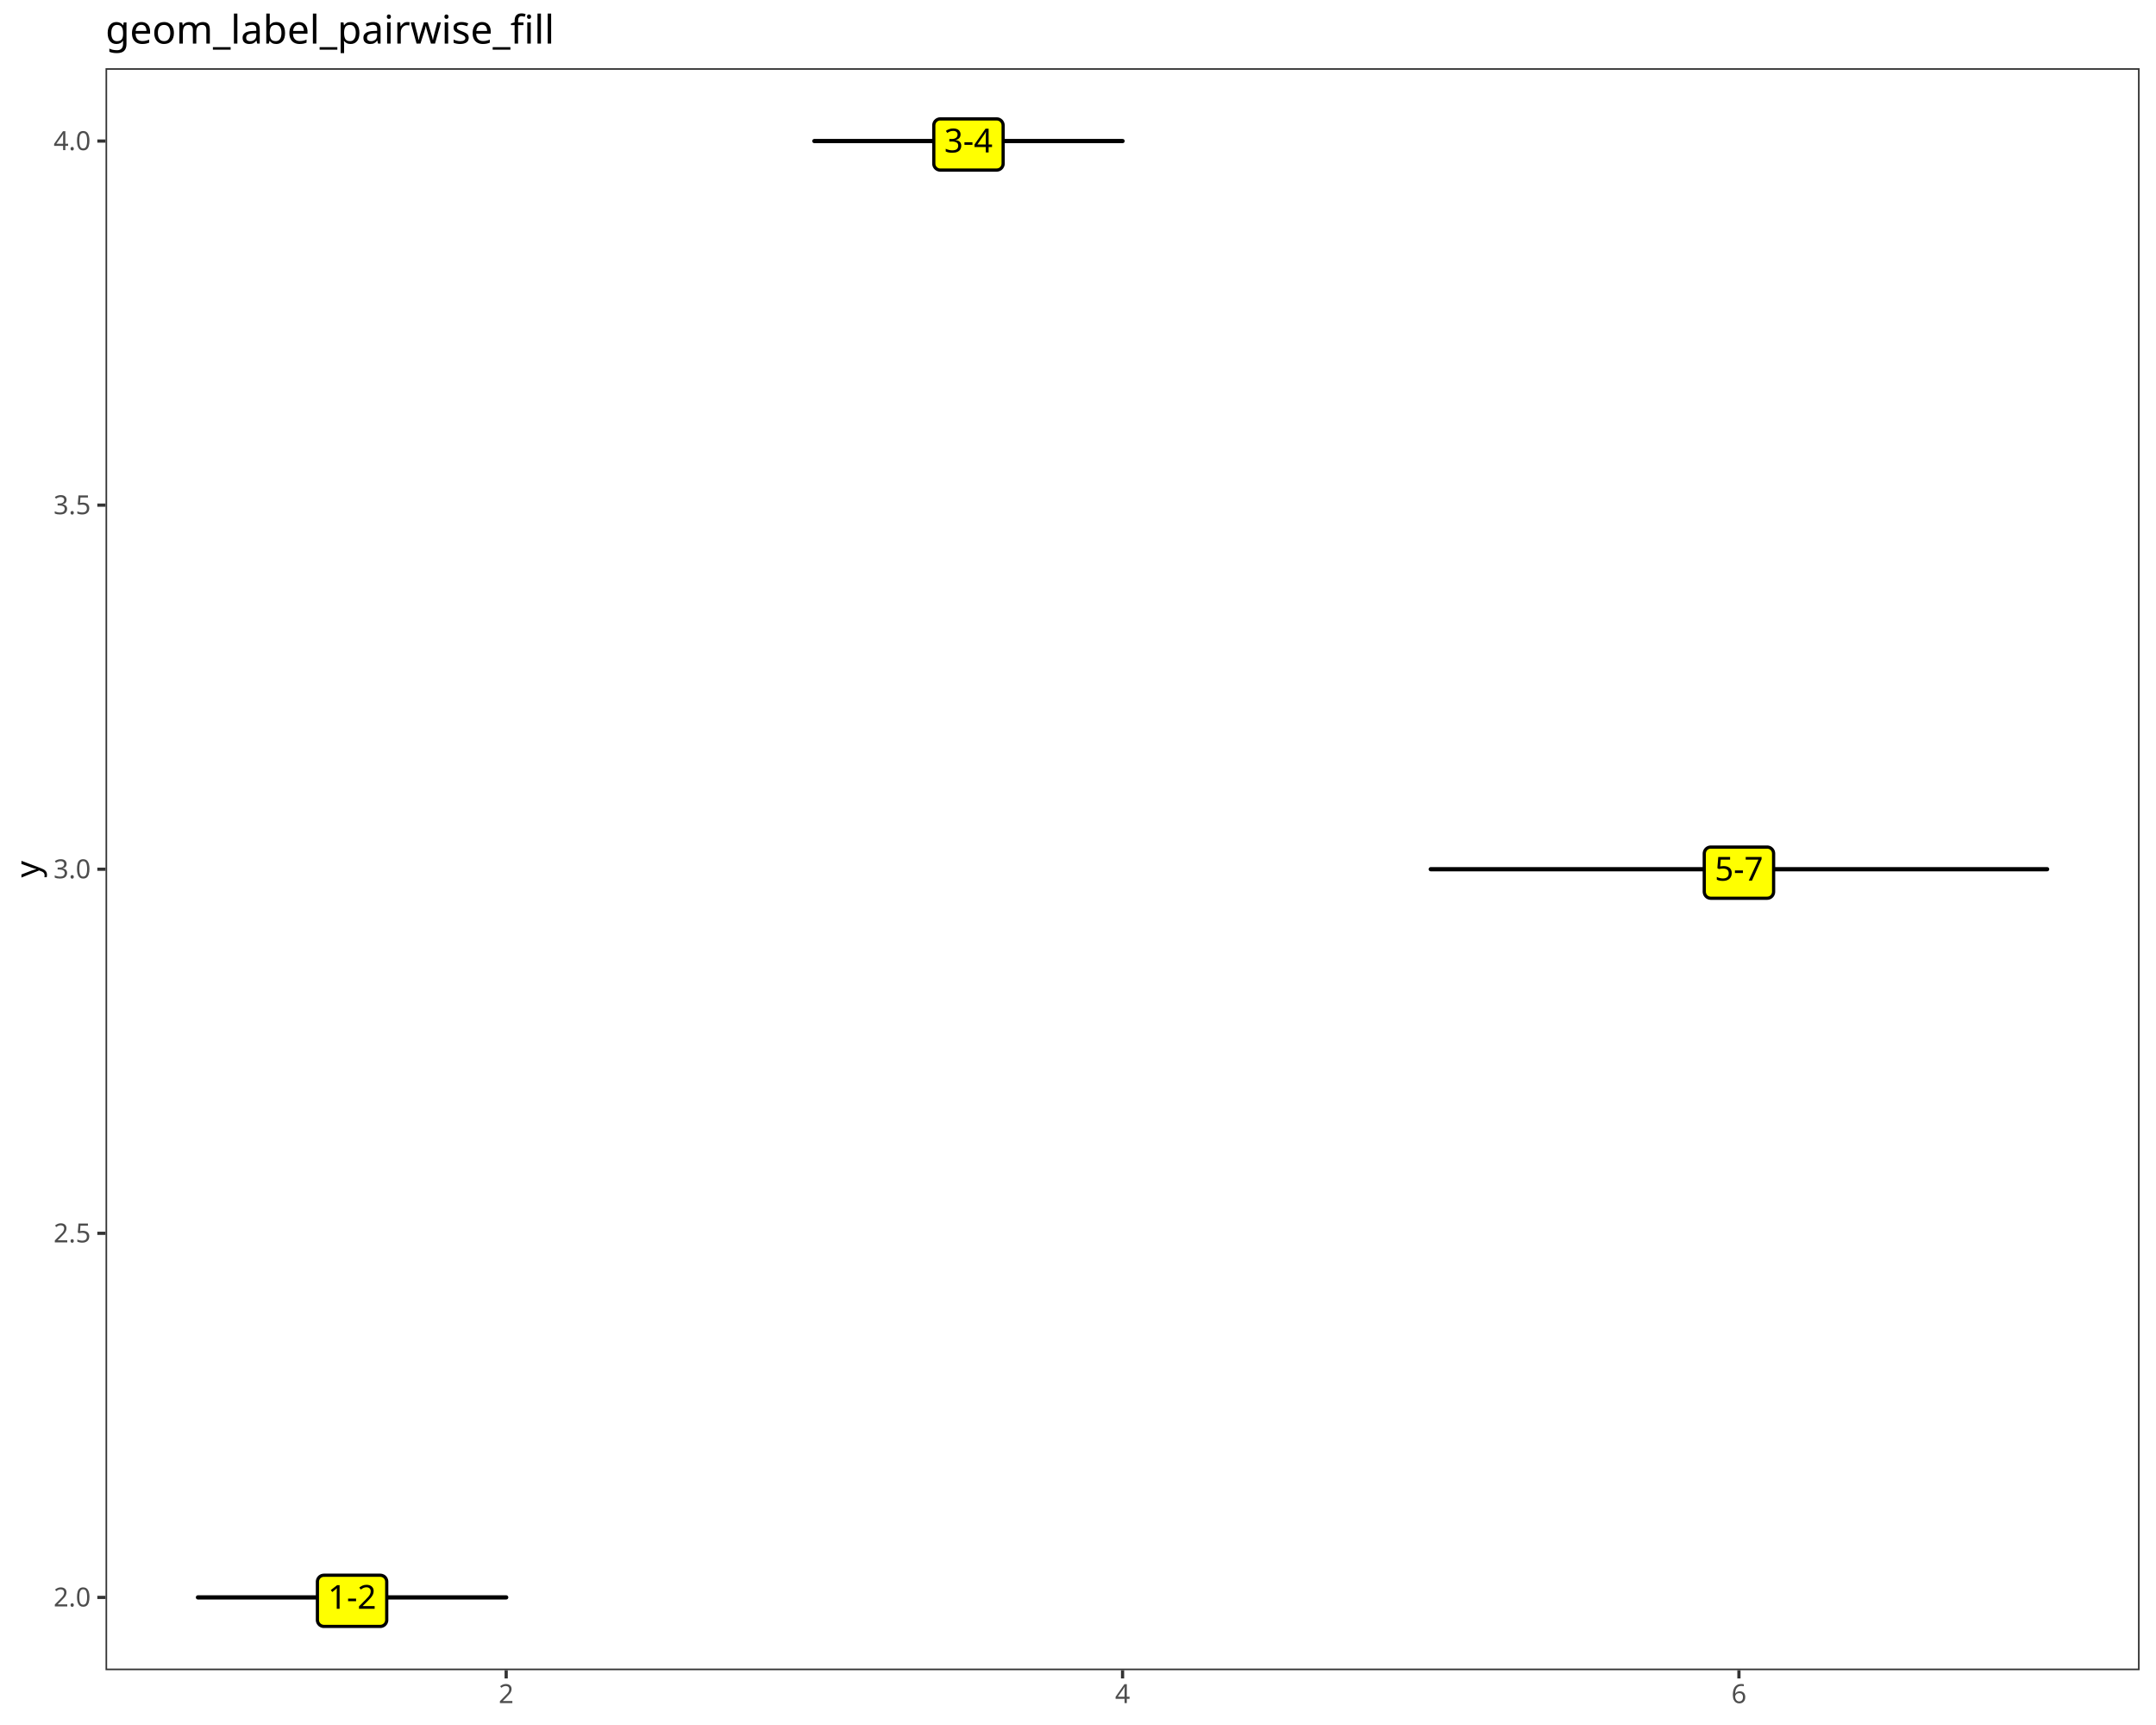
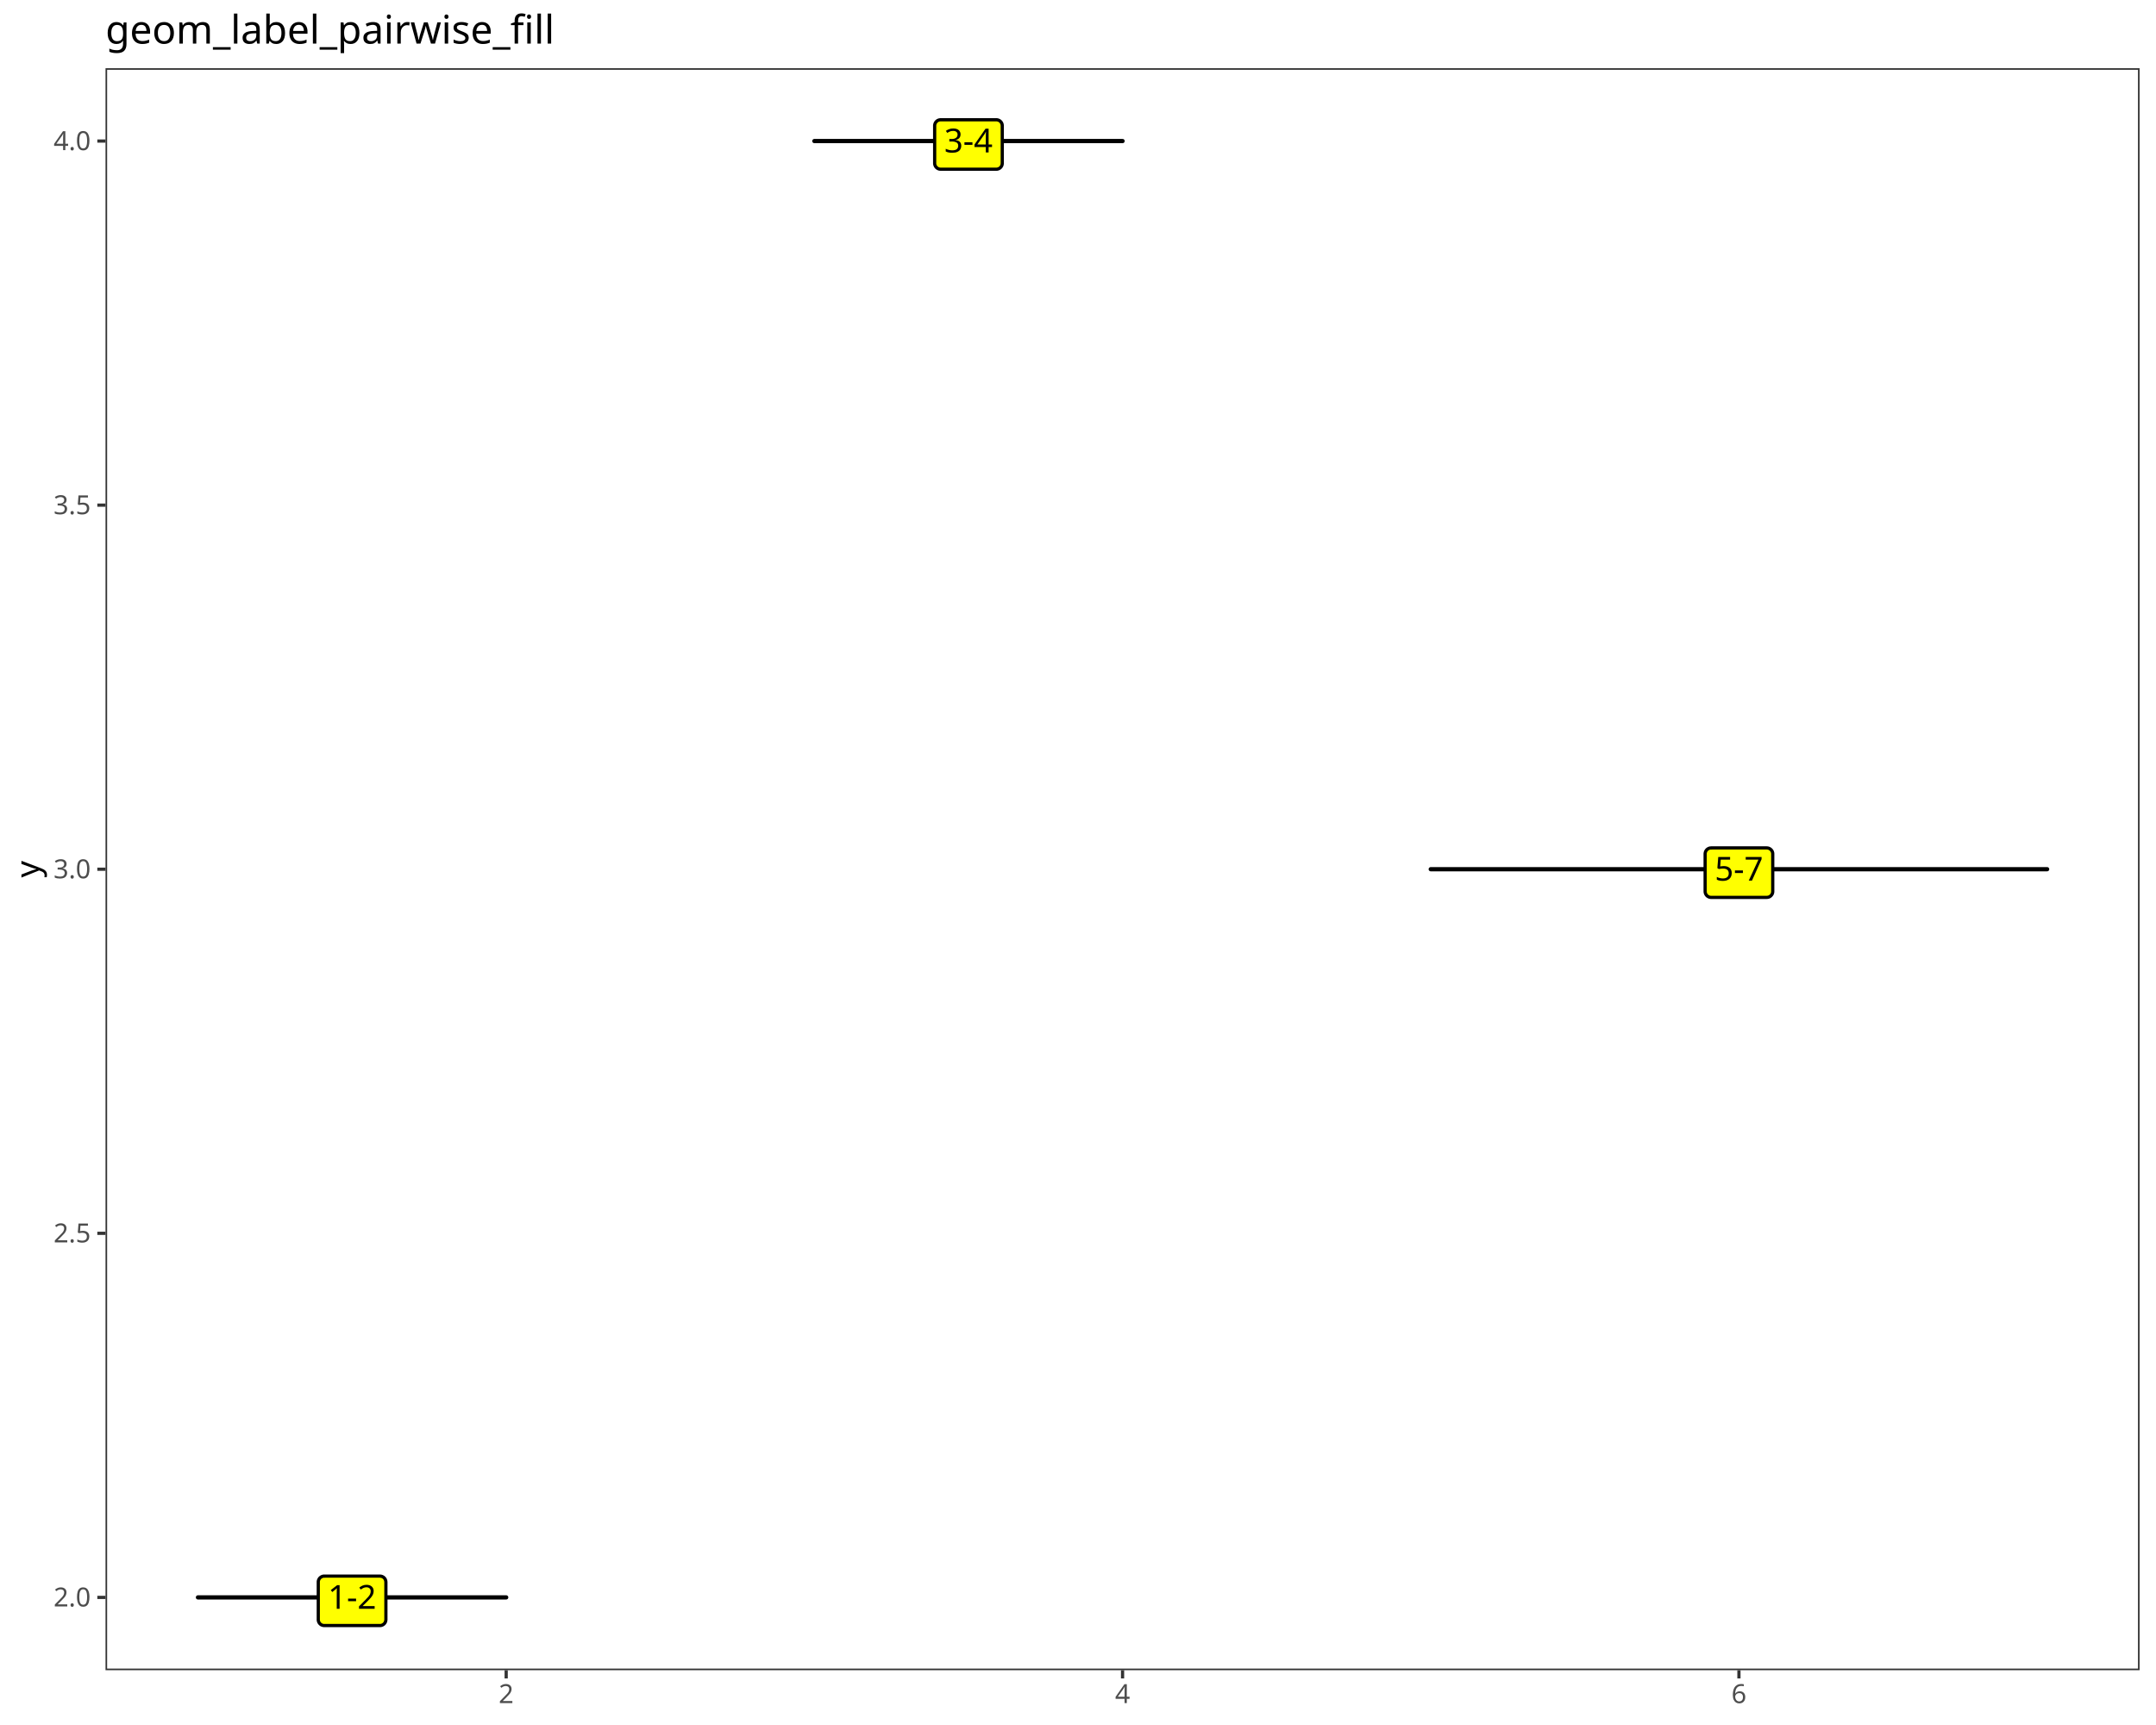
<svg xmlns="http://www.w3.org/2000/svg" class="svglite" data-engine-version="2.0" width="720.00pt" height="576.00pt" viewBox="0 0 720.00 576.00">
  <defs>
    <style type="text/css">
    .svglite line, .svglite polyline, .svglite polygon, .svglite path, .svglite rect, .svglite circle {
      fill: none;
      stroke: #000000;
      stroke-linecap: round;
      stroke-linejoin: round;
      stroke-miterlimit: 10.00;
    }
  </style>
  </defs>
  <rect width="100%" height="100%" style="stroke: none; fill: #FFFFFF;" />
  <defs>
    <clipPath id="cpMC4wMHw3MjAuMDB8MC4wMHw1NzYuMDA=">
      <rect x="0.00" y="0.00" width="720.00" height="576.00" />
    </clipPath>
  </defs>
  <g clip-path="url(#cpMC4wMHw3MjAuMDB8MC4wMHw1NzYuMDA=)">
    <rect x="0.00" y="0.00" width="720.00" height="576.00" style="stroke-width: 1.07; stroke: #FFFFFF; fill: #FFFFFF;" />
  </g>
  <defs>
    <clipPath id="cpMzUuMjR8NzE0LjUyfDIyLjc4fDU1Ny43MQ==">
      <rect x="35.24" y="22.78" width="679.28" height="534.92" />
    </clipPath>
  </defs>
  <g clip-path="url(#cpMzUuMjR8NzE0LjUyfDIyLjc4fDU1Ny43MQ==)">
    <rect x="35.24" y="22.78" width="679.28" height="534.92" style="stroke-width: 1.07; stroke: none; fill: #FFFFFF;" />
    <line x1="66.11" y1="533.39" x2="169.04" y2="533.39" style="stroke-width: 1.42;" />
-     <polygon points="108.16,543.08 126.99,543.08 126.91,543.08 127.25,543.07 127.59,543.00 127.92,542.87 128.22,542.70 128.49,542.48 128.72,542.22 128.91,541.93 129.04,541.61 129.13,541.27 129.15,540.92 129.15,540.92 129.15,528.15 129.15,528.15 129.13,527.81 129.04,527.47 128.91,527.15 128.72,526.85 128.49,526.59 128.22,526.37 127.92,526.20 127.59,526.08 127.25,526.01 126.99,525.99 108.16,525.99 108.42,526.01 108.07,525.99 107.73,526.04 107.39,526.13 107.08,526.28 106.79,526.48 106.54,526.72 106.33,527.00 106.17,527.31 106.06,527.64 106.00,527.98 106.00,528.15 106.00,540.92 106.00,540.75 106.00,541.10 106.06,541.44 106.17,541.77 106.33,542.08 106.54,542.35 106.79,542.60 107.08,542.79 107.39,542.94 107.73,543.04 108.07,543.08 " style="stroke-width: 1.07; fill: #FFFF00;" />
+     <polygon points="108.27,542.79 126.88,542.79 126.80,542.79 127.12,542.78 127.43,542.72 127.73,542.60 128.01,542.44 128.26,542.24 128.47,542.00 128.64,541.73 128.76,541.44 128.84,541.13 128.87,540.81 128.87,540.81 128.87,528.27 128.87,528.27 128.84,527.95 128.76,527.64 128.64,527.34 128.47,527.07 128.26,526.83 128.01,526.63 127.73,526.47 127.43,526.36 127.12,526.30 126.88,526.28 108.27,526.28 108.51,526.30 108.19,526.28 107.87,526.32 107.57,526.41 107.28,526.55 107.02,526.73 106.78,526.95 106.59,527.21 106.44,527.49 106.34,527.79 106.29,528.11 106.29,528.27 106.29,540.81 106.29,540.65 106.29,540.97 106.34,541.28 106.44,541.59 106.59,541.87 106.78,542.12 107.02,542.35 107.28,542.53 107.57,542.66 107.87,542.75 108.19,542.79 " style="stroke-width: 1.07; fill: #FFFF00;" />
    <text x="117.58" y="537.19" text-anchor="middle" style="font-size: 11.04px; font-family: sans;" textLength="15.96px" lengthAdjust="spacingAndGlyphs">1-2</text>
    <line x1="271.96" y1="47.10" x2="374.88" y2="47.10" style="stroke-width: 1.42;" />
-     <polygon points="314.00,56.79 332.84,56.79 332.75,56.79 333.10,56.77 333.44,56.70 333.76,56.58 334.06,56.41 334.33,56.19 334.56,55.93 334.75,55.63 334.89,55.31 334.97,54.98 335.00,54.63 335.00,54.63 335.00,41.86 335.00,41.86 334.97,41.51 334.89,41.18 334.75,40.86 334.56,40.56 334.33,40.30 334.06,40.08 333.76,39.91 333.44,39.78 333.10,39.72 332.84,39.70 314.00,39.70 314.26,39.72 313.91,39.70 313.57,39.74 313.23,39.84 312.92,39.99 312.63,40.19 312.38,40.43 312.17,40.70 312.01,41.01 311.90,41.34 311.85,41.69 311.84,41.86 311.84,54.63 311.85,54.45 311.85,54.80 311.90,55.15 312.01,55.48 312.17,55.78 312.38,56.06 312.63,56.30 312.92,56.50 313.23,56.65 313.57,56.75 313.91,56.79 " style="stroke-width: 1.07; fill: #FFFF00;" />
+     <polygon points="314.12,56.50 332.72,56.50 332.64,56.50 332.96,56.49 333.27,56.42 333.57,56.31 333.85,56.15 334.10,55.95 334.31,55.71 334.48,55.44 334.61,55.14 334.68,54.83 334.71,54.51 334.71,54.51 334.71,41.97 334.71,41.97 334.68,41.66 334.61,41.35 334.48,41.05 334.31,40.78 334.10,40.54 333.85,40.34 333.57,40.18 333.27,40.07 332.96,40.00 332.72,39.99 314.12,39.99 314.36,40.00 314.04,39.99 313.72,40.03 313.41,40.12 313.12,40.25 312.86,40.44 312.63,40.66 312.44,40.91 312.29,41.20 312.19,41.50 312.13,41.81 312.13,41.97 312.13,54.51 312.13,54.35 312.13,54.67 312.19,54.99 312.29,55.29 312.44,55.58 312.63,55.83 312.86,56.05 313.12,56.23 313.41,56.37 313.72,56.46 314.04,56.50 " style="stroke-width: 1.07; fill: #FFFF00;" />
    <text x="323.42" y="50.90" text-anchor="middle" style="font-size: 11.04px; font-family: sans;" textLength="15.96px" lengthAdjust="spacingAndGlyphs">3-4</text>
    <line x1="477.80" y1="290.24" x2="683.64" y2="290.24" style="stroke-width: 1.42;" />
-     <polygon points="571.30,299.94 590.14,299.94 590.05,299.93 590.40,299.92 590.74,299.85 591.07,299.73 591.37,299.55 591.64,299.33 591.87,299.07 592.05,298.78 592.19,298.46 592.27,298.12 592.30,297.78 592.30,297.78 592.30,285.01 592.30,285.01 592.27,284.66 592.19,284.32 592.05,284.00 591.87,283.71 591.64,283.45 591.37,283.23 591.07,283.05 590.74,282.93 590.40,282.86 590.14,282.85 571.30,282.85 571.56,282.86 571.22,282.85 570.87,282.89 570.54,282.99 570.22,283.14 569.94,283.33 569.69,283.57 569.48,283.85 569.32,284.16 569.21,284.49 569.15,284.83 569.14,285.01 569.14,297.78 569.15,297.60 569.15,297.95 569.21,298.29 569.32,298.62 569.48,298.93 569.69,299.21 569.94,299.45 570.22,299.65 570.54,299.79 570.87,299.89 571.22,299.93 " style="stroke-width: 1.07; fill: #FFFF00;" />
+     <polygon points="571.42,299.65 590.03,299.65 589.95,299.65 590.27,299.63 590.58,299.57 590.88,299.46 591.15,299.30 591.40,299.09 591.61,298.85 591.79,298.58 591.91,298.29 591.99,297.98 592.01,297.66 592.01,297.66 592.01,285.12 592.01,285.12 591.99,284.80 591.91,284.49 591.79,284.20 591.61,283.93 591.40,283.69 591.15,283.49 590.88,283.33 590.58,283.21 590.27,283.15 590.03,283.13 571.42,283.13 571.66,283.15 571.34,283.14 571.02,283.17 570.71,283.26 570.43,283.40 570.16,283.58 569.93,283.80 569.74,284.06 569.59,284.34 569.49,284.65 569.44,284.96 569.43,285.12 569.43,297.66 569.44,297.50 569.44,297.82 569.49,298.14 569.59,298.44 569.74,298.72 569.93,298.98 570.16,299.20 570.43,299.38 570.71,299.52 571.02,299.61 571.34,299.65 " style="stroke-width: 1.07; fill: #FFFF00;" />
    <text x="580.72" y="294.04" text-anchor="middle" style="font-size: 11.04px; font-family: sans;" textLength="15.96px" lengthAdjust="spacingAndGlyphs">5-7</text>
    <rect x="35.24" y="22.78" width="679.28" height="534.92" style="stroke-width: 1.07; stroke: #333333;" />
  </g>
  <g clip-path="url(#cpMC4wMHw3MjAuMDB8MC4wMHw1NzYuMDA=)">
    <text x="30.31" y="536.42" text-anchor="end" style="font-size: 8.80px; fill: #4D4D4D; font-family: sans;" textLength="12.23px" lengthAdjust="spacingAndGlyphs">2.0</text>
    <text x="30.31" y="414.85" text-anchor="end" style="font-size: 8.80px; fill: #4D4D4D; font-family: sans;" textLength="12.23px" lengthAdjust="spacingAndGlyphs">2.5</text>
    <text x="30.31" y="293.27" text-anchor="end" style="font-size: 8.80px; fill: #4D4D4D; font-family: sans;" textLength="12.23px" lengthAdjust="spacingAndGlyphs">3.0</text>
    <text x="30.31" y="171.70" text-anchor="end" style="font-size: 8.80px; fill: #4D4D4D; font-family: sans;" textLength="12.23px" lengthAdjust="spacingAndGlyphs">3.5</text>
    <text x="30.31" y="50.13" text-anchor="end" style="font-size: 8.80px; fill: #4D4D4D; font-family: sans;" textLength="12.23px" lengthAdjust="spacingAndGlyphs">4.0</text>
    <polyline points="32.50,533.39 35.24,533.39 " style="stroke-width: 1.07; stroke: #333333; stroke-linecap: butt;" />
    <polyline points="32.50,411.82 35.24,411.82 " style="stroke-width: 1.07; stroke: #333333; stroke-linecap: butt;" />
    <polyline points="32.50,290.24 35.24,290.24 " style="stroke-width: 1.07; stroke: #333333; stroke-linecap: butt;" />
    <polyline points="32.50,168.67 35.24,168.67 " style="stroke-width: 1.07; stroke: #333333; stroke-linecap: butt;" />
    <polyline points="32.50,47.10 35.24,47.10 " style="stroke-width: 1.07; stroke: #333333; stroke-linecap: butt;" />
    <polyline points="169.04,560.45 169.04,557.71 " style="stroke-width: 1.07; stroke: #333333; stroke-linecap: butt;" />
    <polyline points="374.88,560.45 374.88,557.71 " style="stroke-width: 1.07; stroke: #333333; stroke-linecap: butt;" />
    <polyline points="580.72,560.45 580.72,557.71 " style="stroke-width: 1.07; stroke: #333333; stroke-linecap: butt;" />
    <text x="169.04" y="568.69" text-anchor="middle" style="font-size: 8.80px; fill: #4D4D4D; font-family: sans;" textLength="4.89px" lengthAdjust="spacingAndGlyphs">2</text>
    <text x="374.88" y="568.69" text-anchor="middle" style="font-size: 8.80px; fill: #4D4D4D; font-family: sans;" textLength="4.89px" lengthAdjust="spacingAndGlyphs">4</text>
    <text x="580.72" y="568.69" text-anchor="middle" style="font-size: 8.80px; fill: #4D4D4D; font-family: sans;" textLength="4.89px" lengthAdjust="spacingAndGlyphs">6</text>
    <text transform="translate(13.05,290.24) rotate(-90)" text-anchor="middle" style="font-size: 11.00px; font-family: sans;" textLength="5.50px" lengthAdjust="spacingAndGlyphs">y</text>
    <text x="35.24" y="14.56" style="font-size: 13.20px; font-family: sans;" textLength="143.82px" lengthAdjust="spacingAndGlyphs">geom_label_pairwise_fill</text>
  </g>
</svg>
